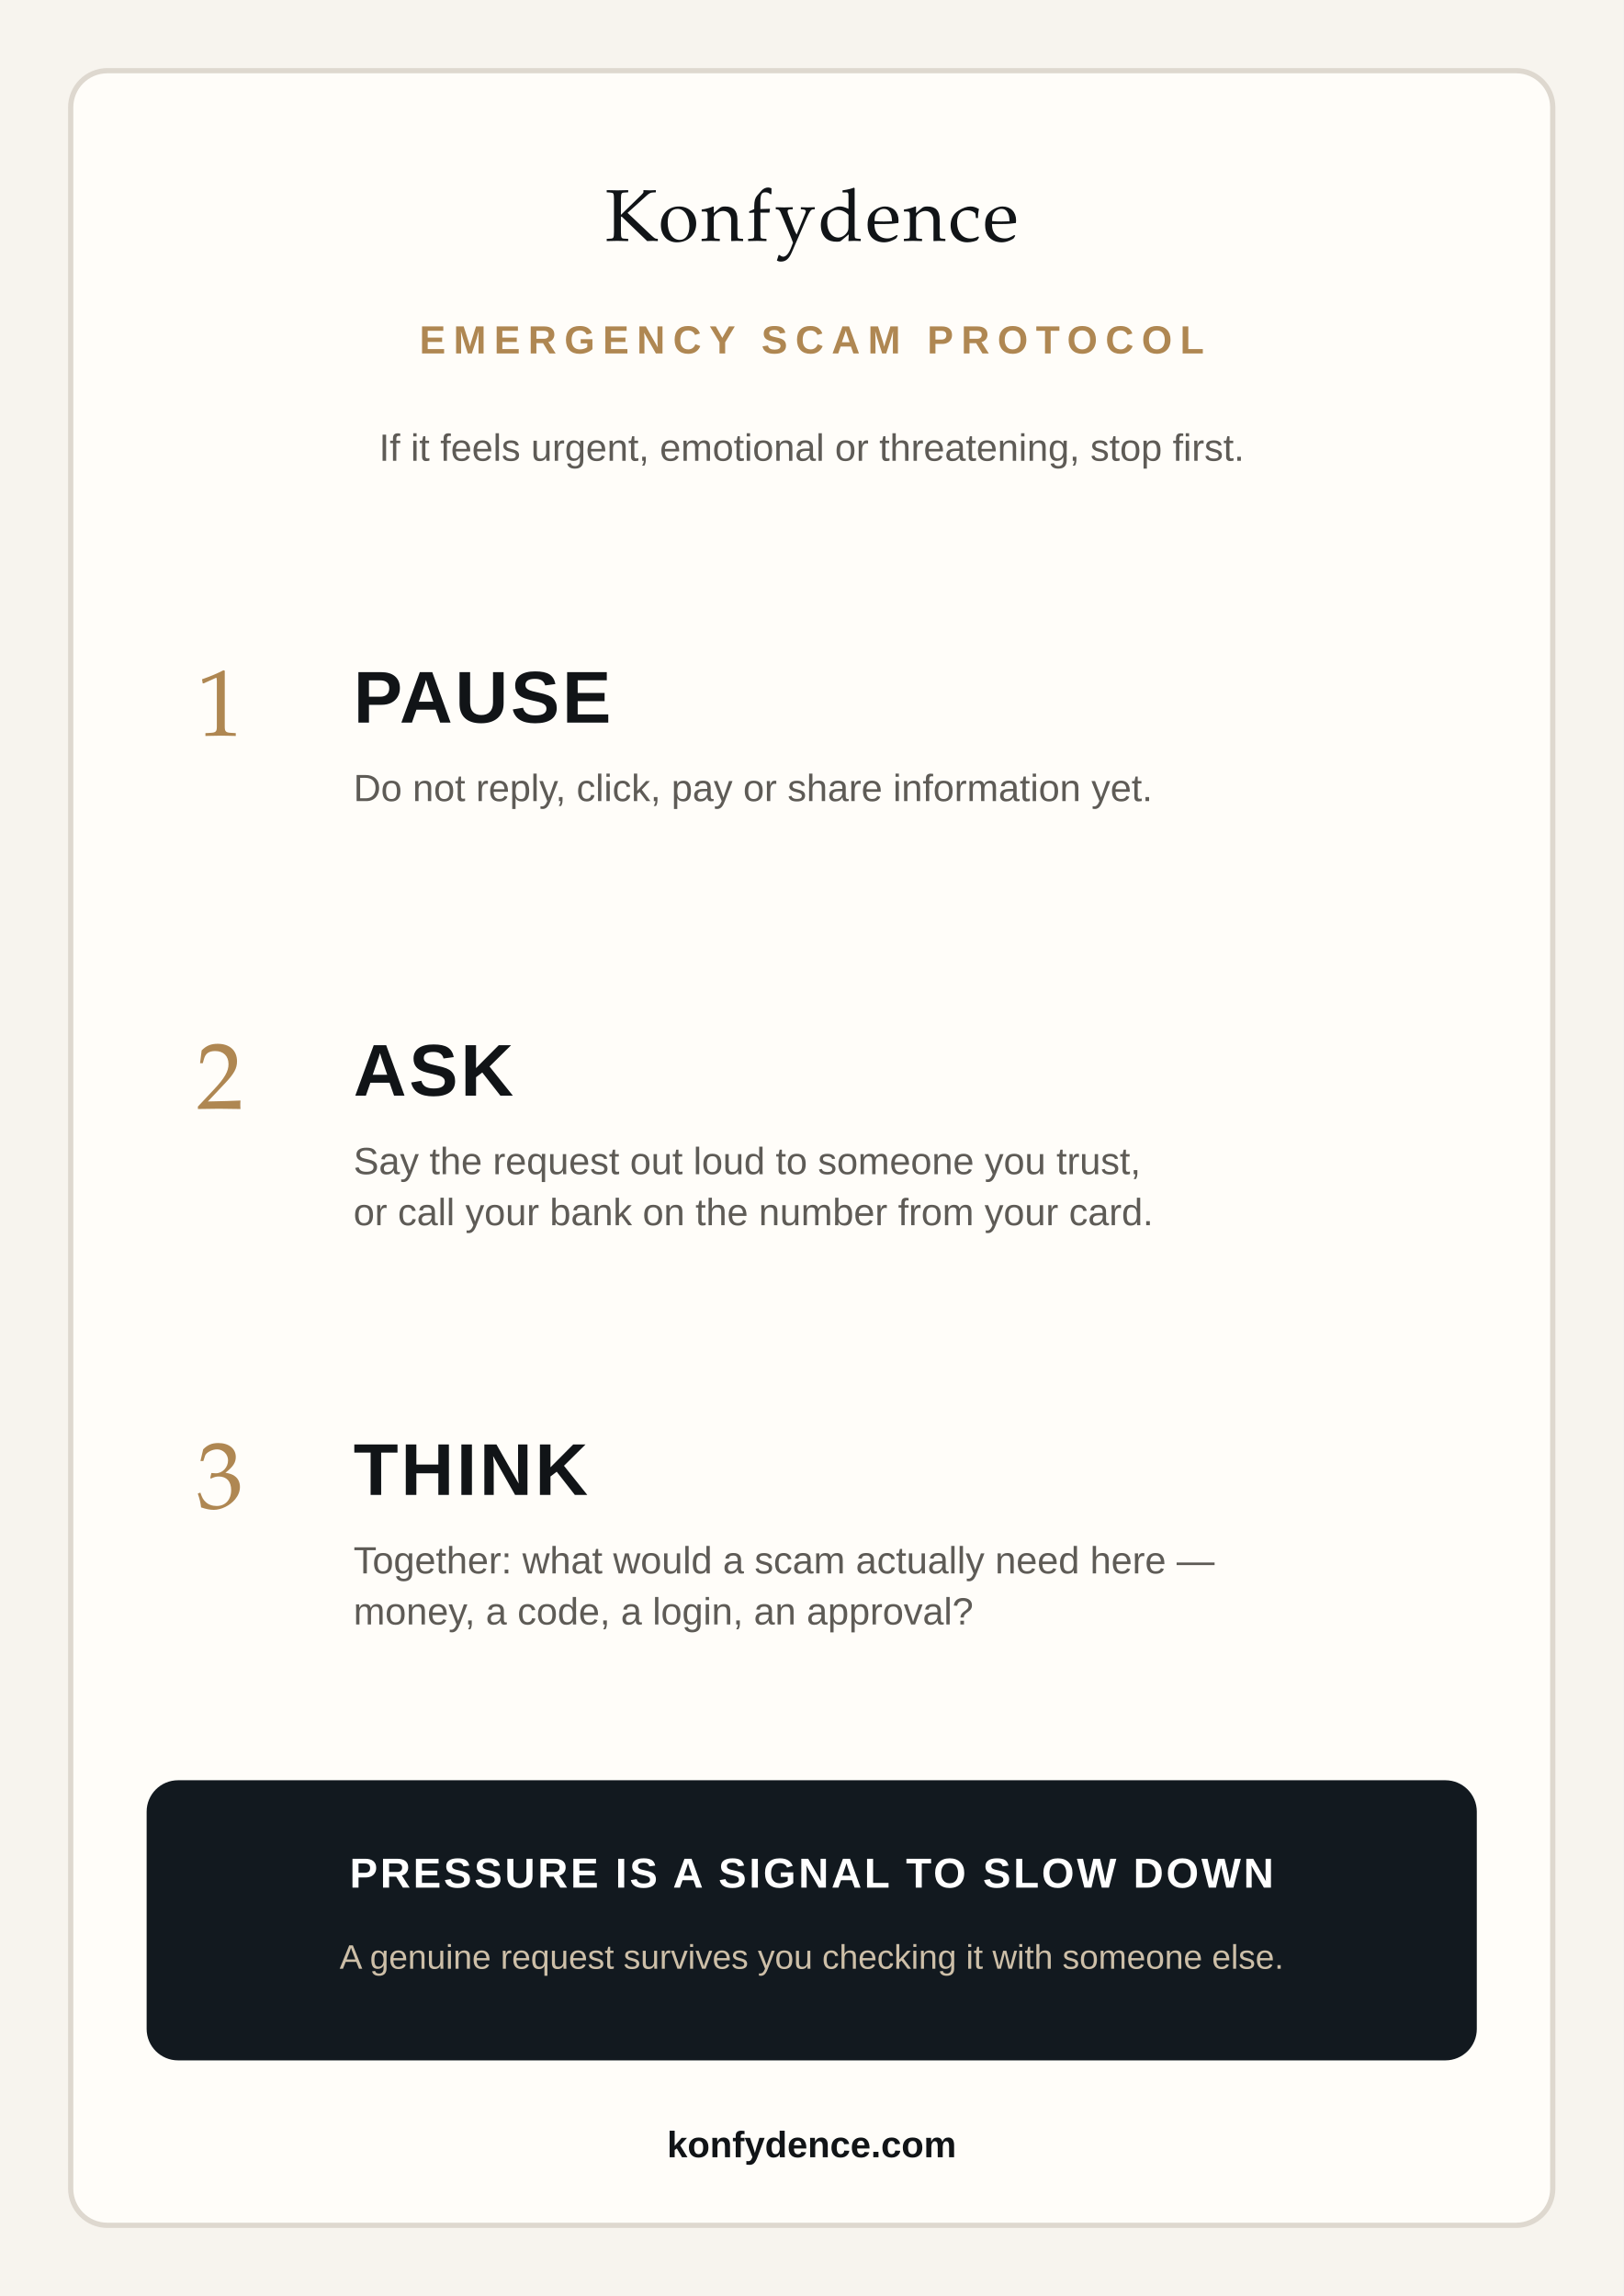
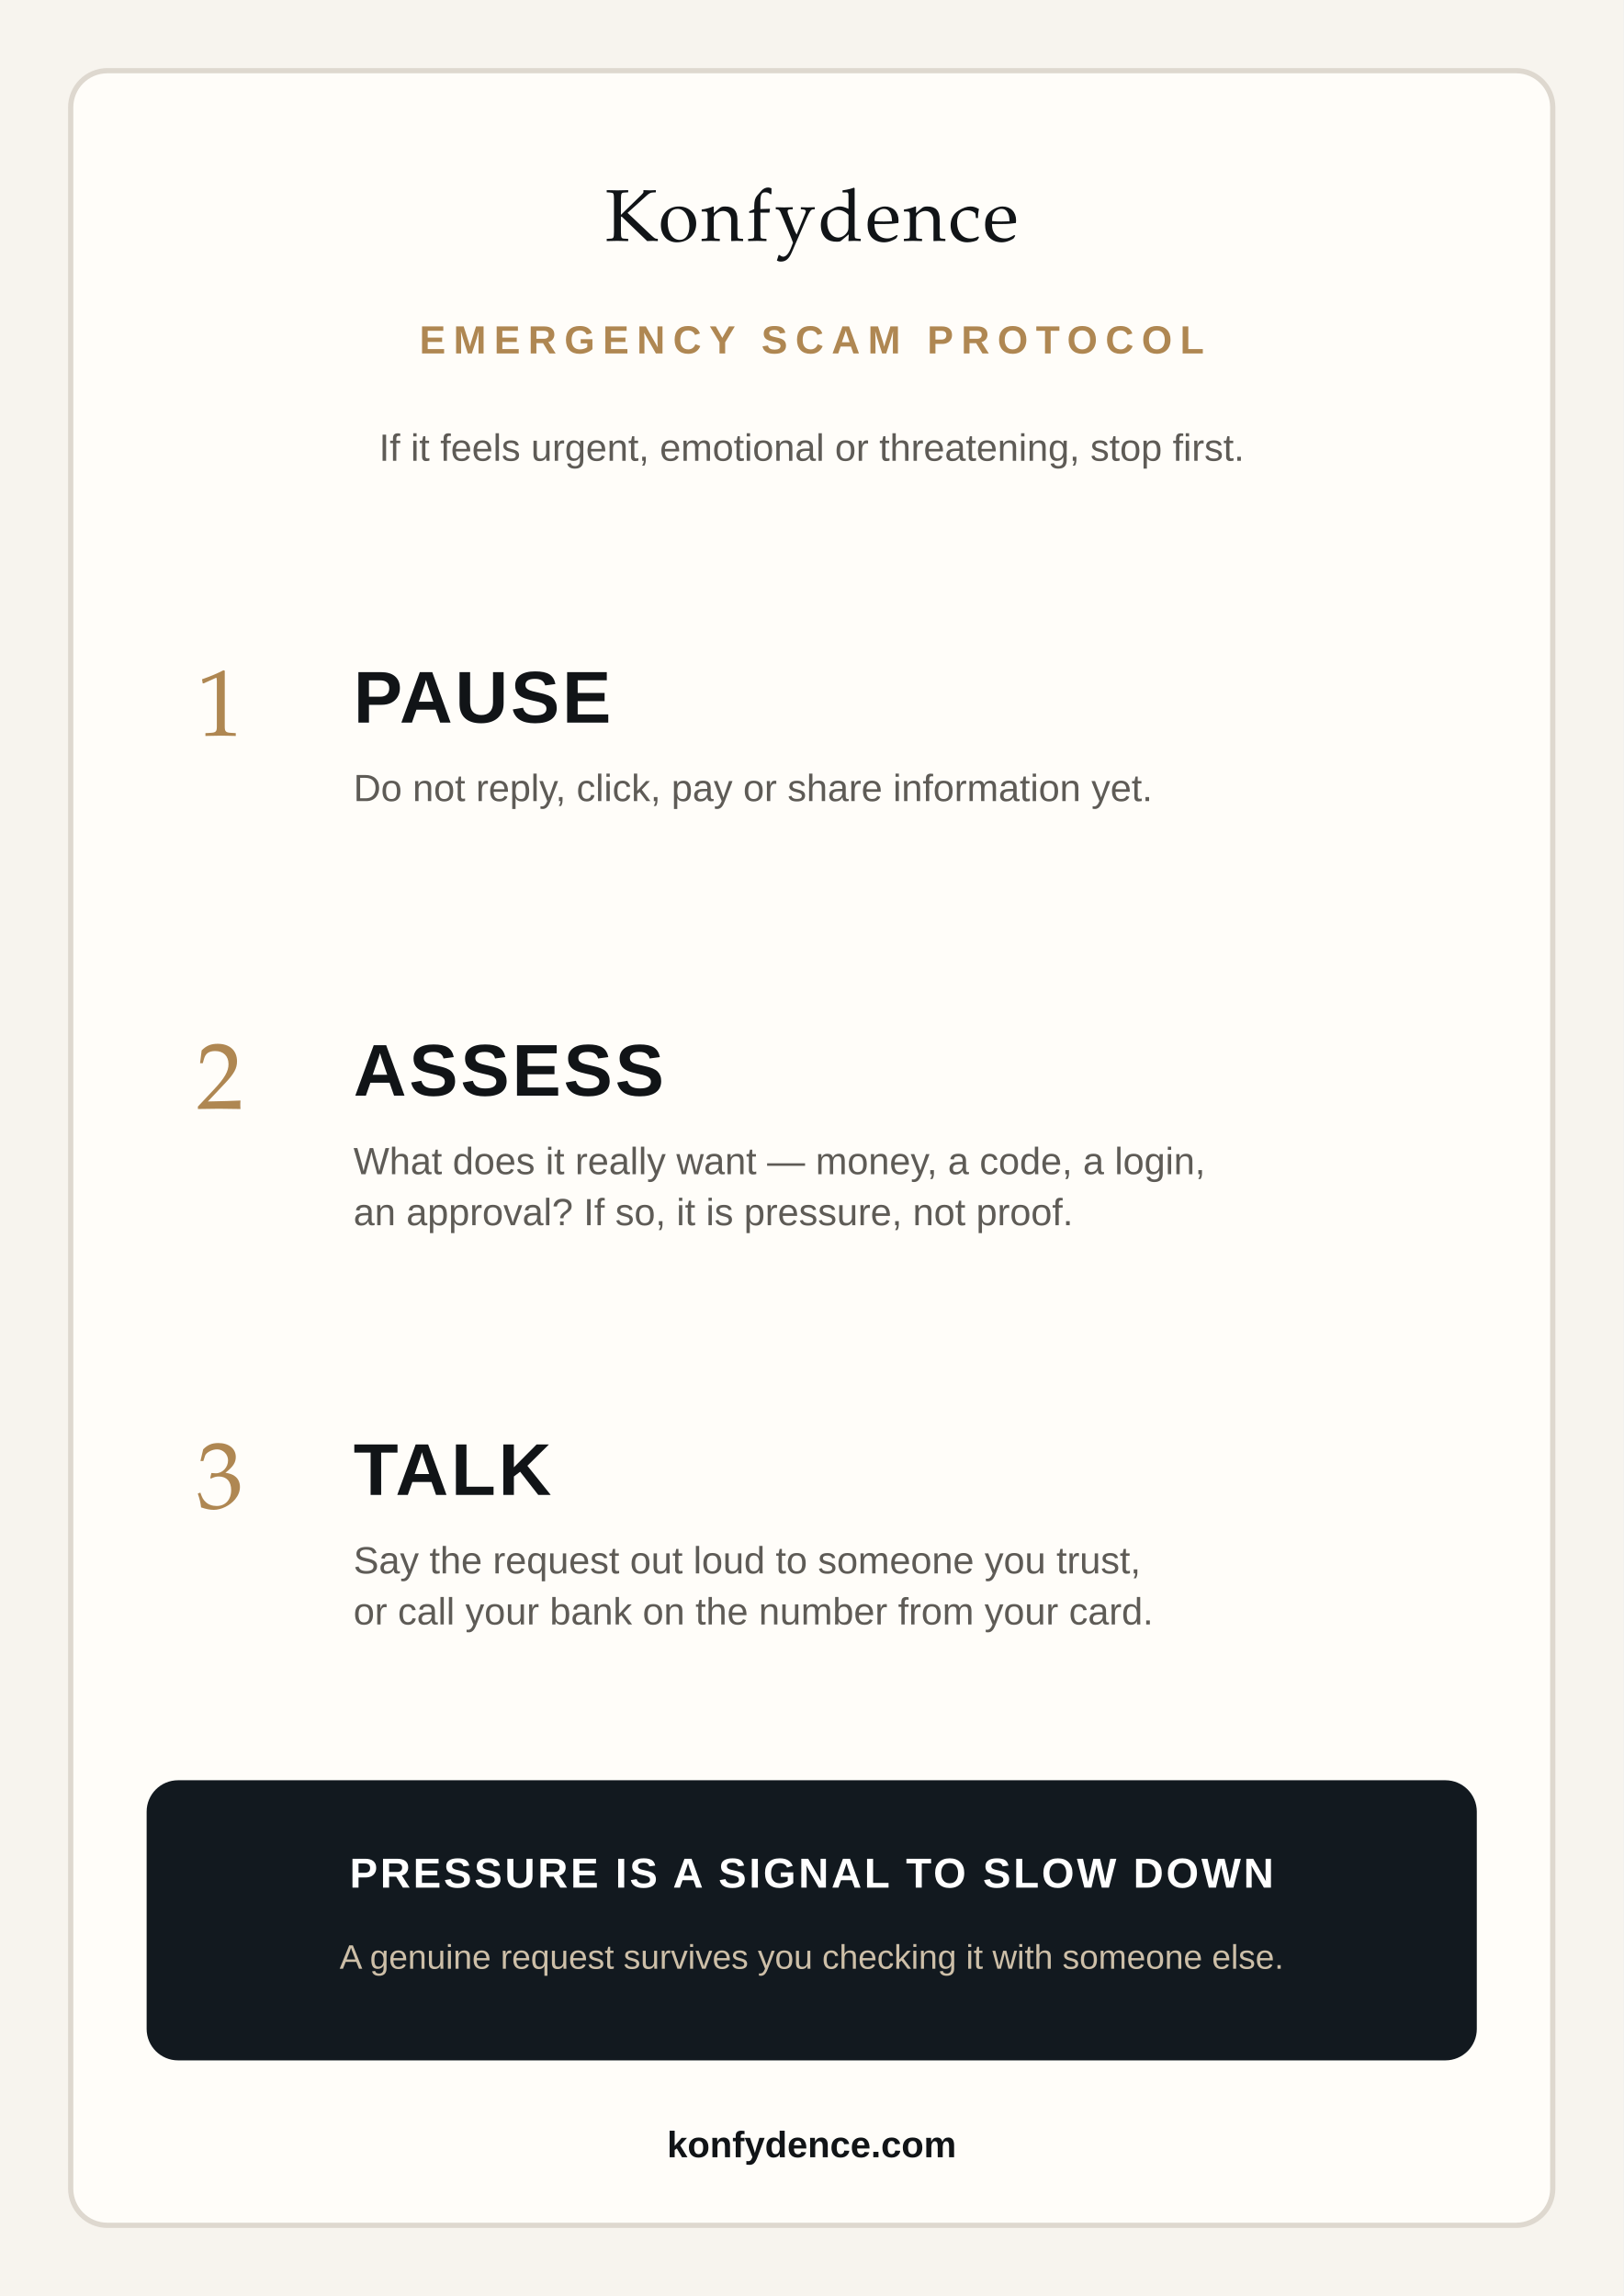
<svg xmlns="http://www.w3.org/2000/svg" width="1240" height="1754" viewBox="0 0 1240 1754" role="img" aria-labelledby="title desc">
  <rect width="1240" height="1754" fill="#f7f4ee" />
  <rect x="54" y="54" width="1132" height="1646" rx="28" fill="#fffdf9" stroke="#ded8cf" stroke-width="4" />
  <text x="620" y="184" text-anchor="middle" font-family="Iowan Old Style, Palatino, Georgia, serif" font-size="56" letter-spacing="2" fill="#111417">Konfydence</text>
  <text x="620" y="270" text-anchor="middle" font-family="Arial, Helvetica, sans-serif" font-size="30" font-weight="700" letter-spacing="6" fill="#af8752">EMERGENCY SCAM PROTOCOL</text>
  <text x="620" y="352" text-anchor="middle" font-family="Arial, Helvetica, sans-serif" font-size="29" fill="#5e5b56">If it feels urgent, emotional or threatening, stop first.</text>
  <g font-family="Arial, Helvetica, sans-serif">
    <text x="150" y="562" font-family="Iowan Old Style, Palatino, Georgia, serif" font-size="72" fill="#af8752">1</text>
    <text x="270" y="552" font-size="56" font-weight="700" letter-spacing="2" fill="#111417">PAUSE</text>
    <text x="270" y="612" font-size="29" fill="#5e5b56">Do not reply, click, pay or share information yet.</text>
    <text x="150" y="847" font-family="Iowan Old Style, Palatino, Georgia, serif" font-size="72" fill="#af8752">2</text>
-     <text x="270" y="837" font-size="56" font-weight="700" letter-spacing="2" fill="#111417">ASK</text>
-     <text x="270" y="897" font-size="29" fill="#5e5b56">Say the request out loud to someone you trust,</text>
-     <text x="270" y="936" font-size="29" fill="#5e5b56">or call your bank on the number from your card.</text>
+     <text x="270" y="837" font-size="56" font-weight="700" letter-spacing="2" fill="#111417">ASSESS</text>
+     <text x="270" y="897" font-size="29" fill="#5e5b56">What does it really want — money, a code, a login,</text>
+     <text x="270" y="936" font-size="29" fill="#5e5b56">an approval? If so, it is pressure, not proof.</text>
    <text x="150" y="1152" font-family="Iowan Old Style, Palatino, Georgia, serif" font-size="72" fill="#af8752">3</text>
-     <text x="270" y="1142" font-size="56" font-weight="700" letter-spacing="2" fill="#111417">THINK</text>
-     <text x="270" y="1202" font-size="29" fill="#5e5b56">Together: what would a scam actually need here —</text>
-     <text x="270" y="1241" font-size="29" fill="#5e5b56">money, a code, a login, an approval?</text>
+     <text x="270" y="1142" font-size="56" font-weight="700" letter-spacing="2" fill="#111417">TALK</text>
+     <text x="270" y="1202" font-size="29" fill="#5e5b56">Say the request out loud to someone you trust,</text>
+     <text x="270" y="1241" font-size="29" fill="#5e5b56">or call your bank on the number from your card.</text>
  </g>
  <rect x="112" y="1360" width="1016" height="214" rx="24" fill="#12191f" />
  <text x="620" y="1442" text-anchor="middle" font-family="Arial, Helvetica, sans-serif" font-size="32" font-weight="700" letter-spacing="2" fill="#fff">PRESSURE IS A SIGNAL TO SLOW DOWN</text>
  <text x="620" y="1504" text-anchor="middle" font-family="Arial, Helvetica, sans-serif" font-size="26" fill="#cdbfa8">A genuine request survives you checking it with someone else.</text>
  <text x="620" y="1648" text-anchor="middle" font-family="Arial, Helvetica, sans-serif" font-size="28" font-weight="700" fill="#111417">konfydence.com</text>
</svg>
